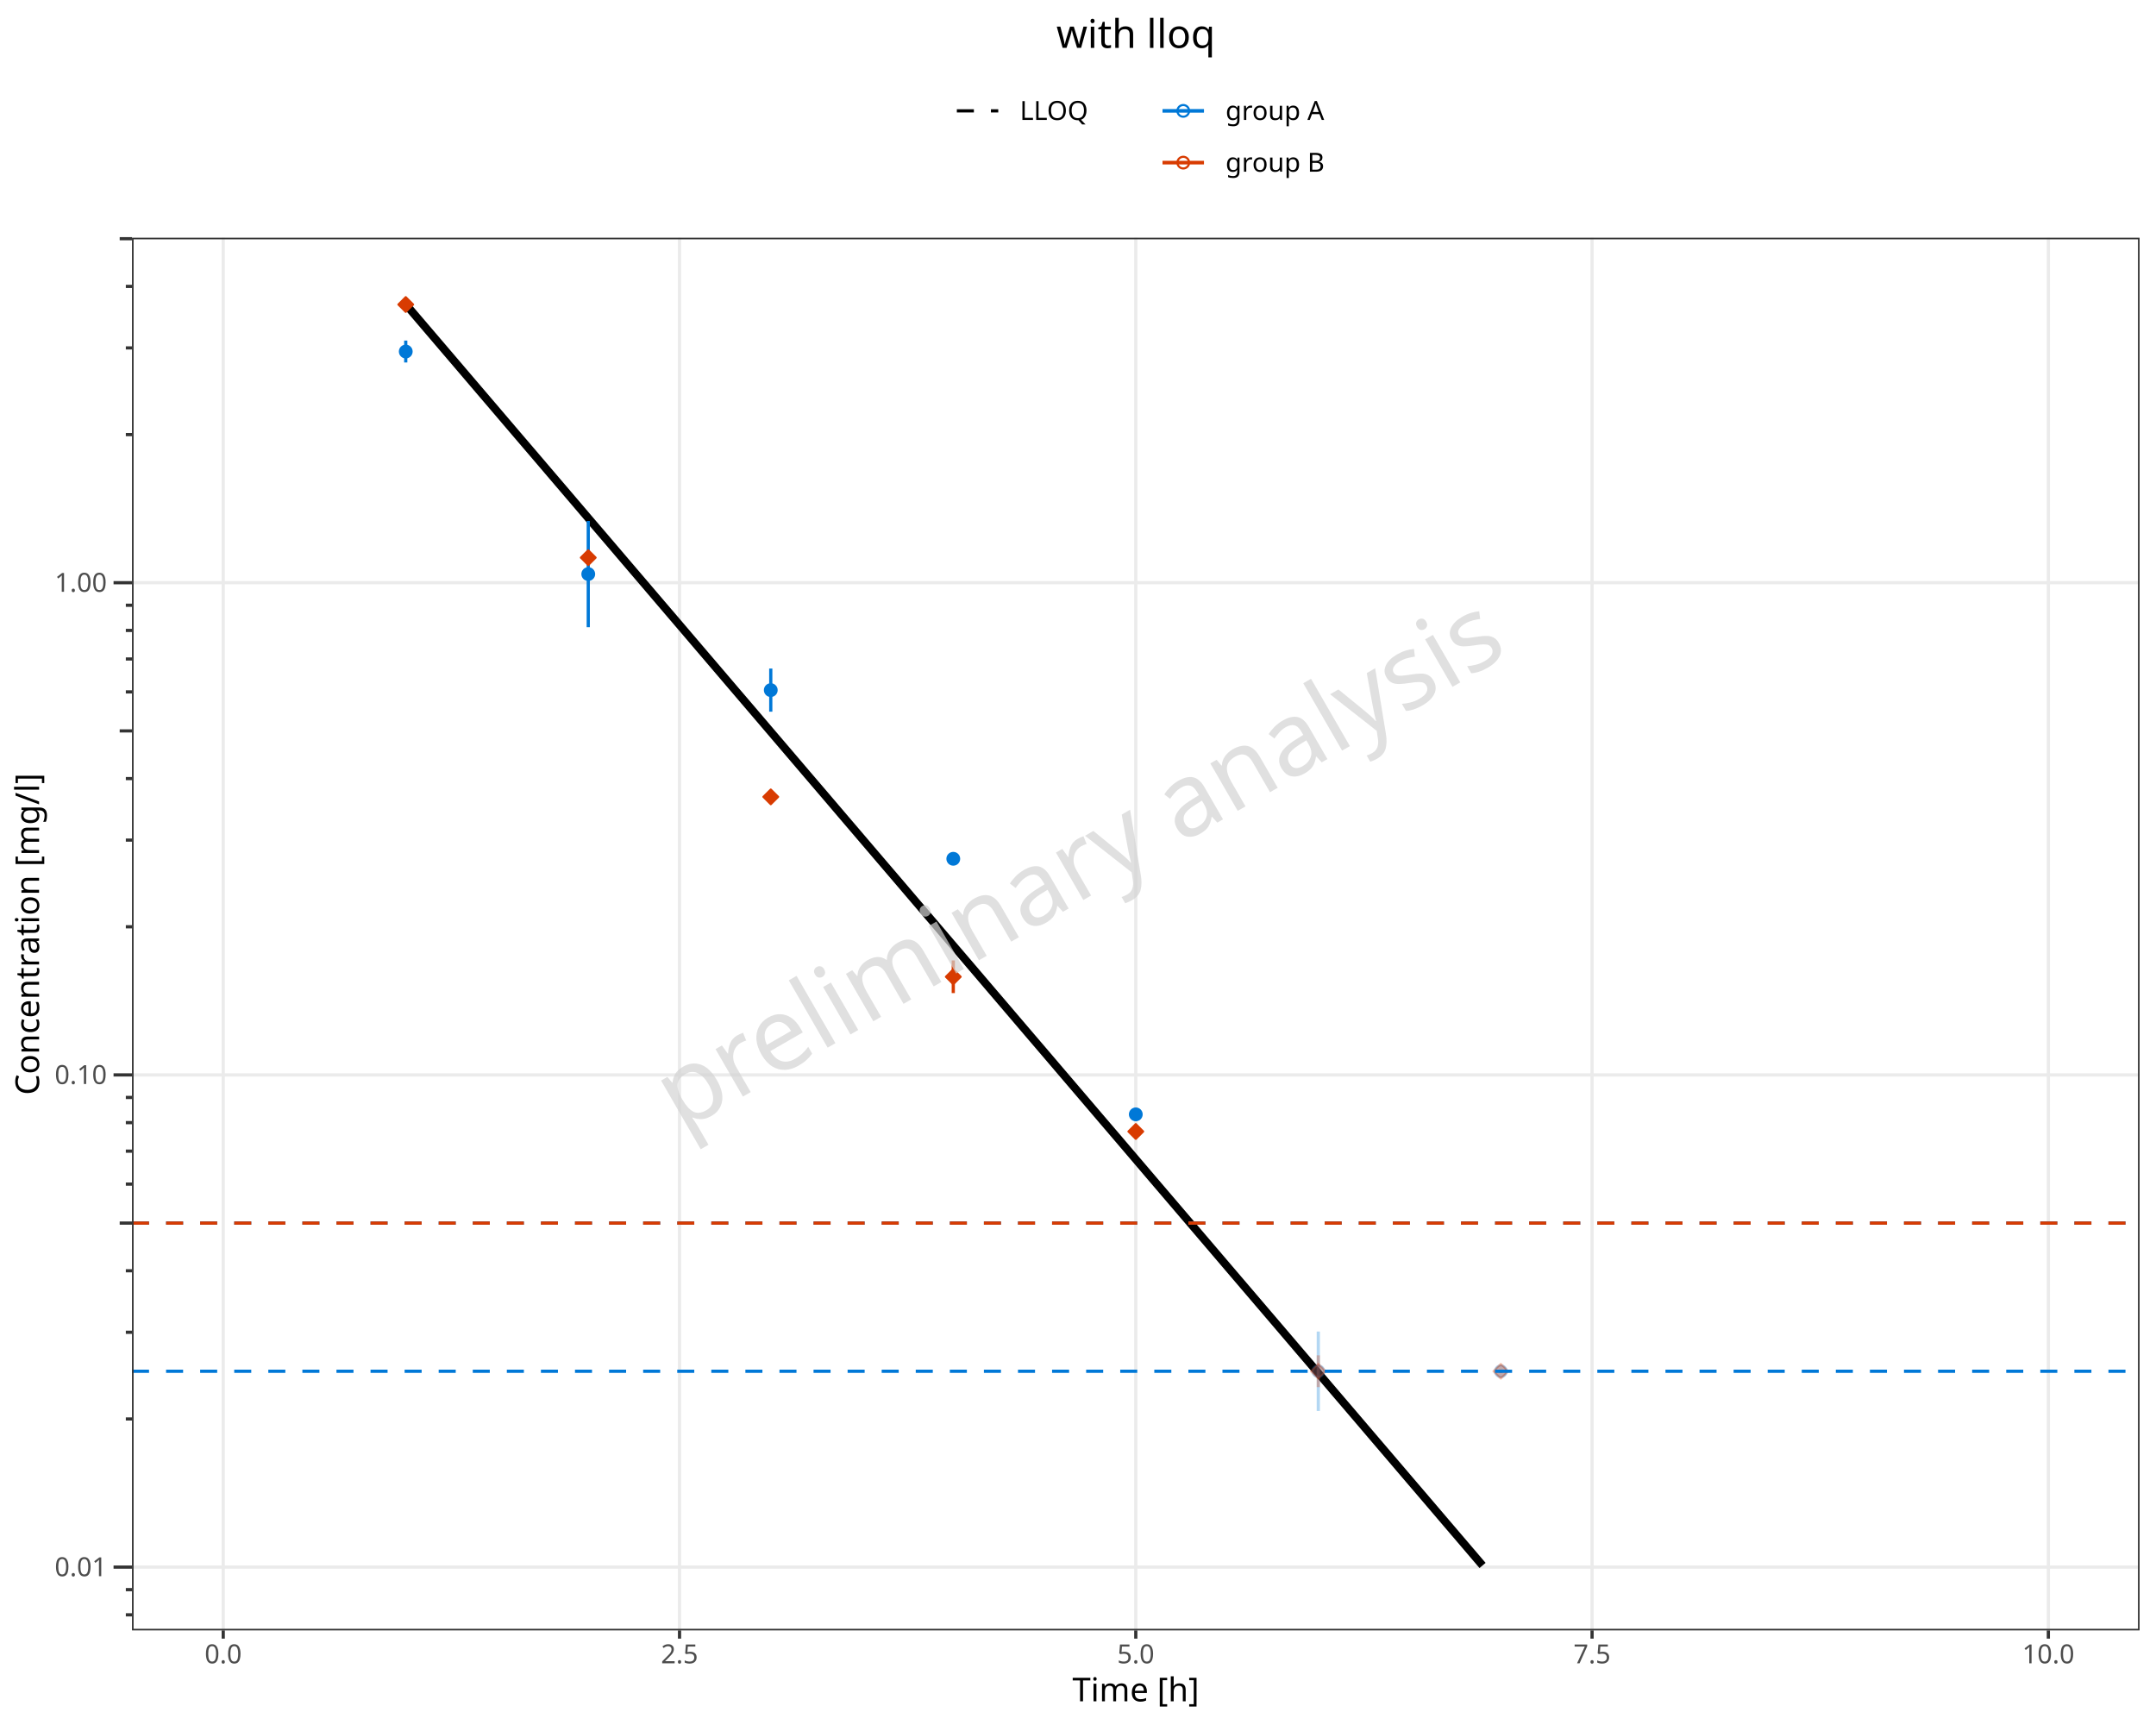
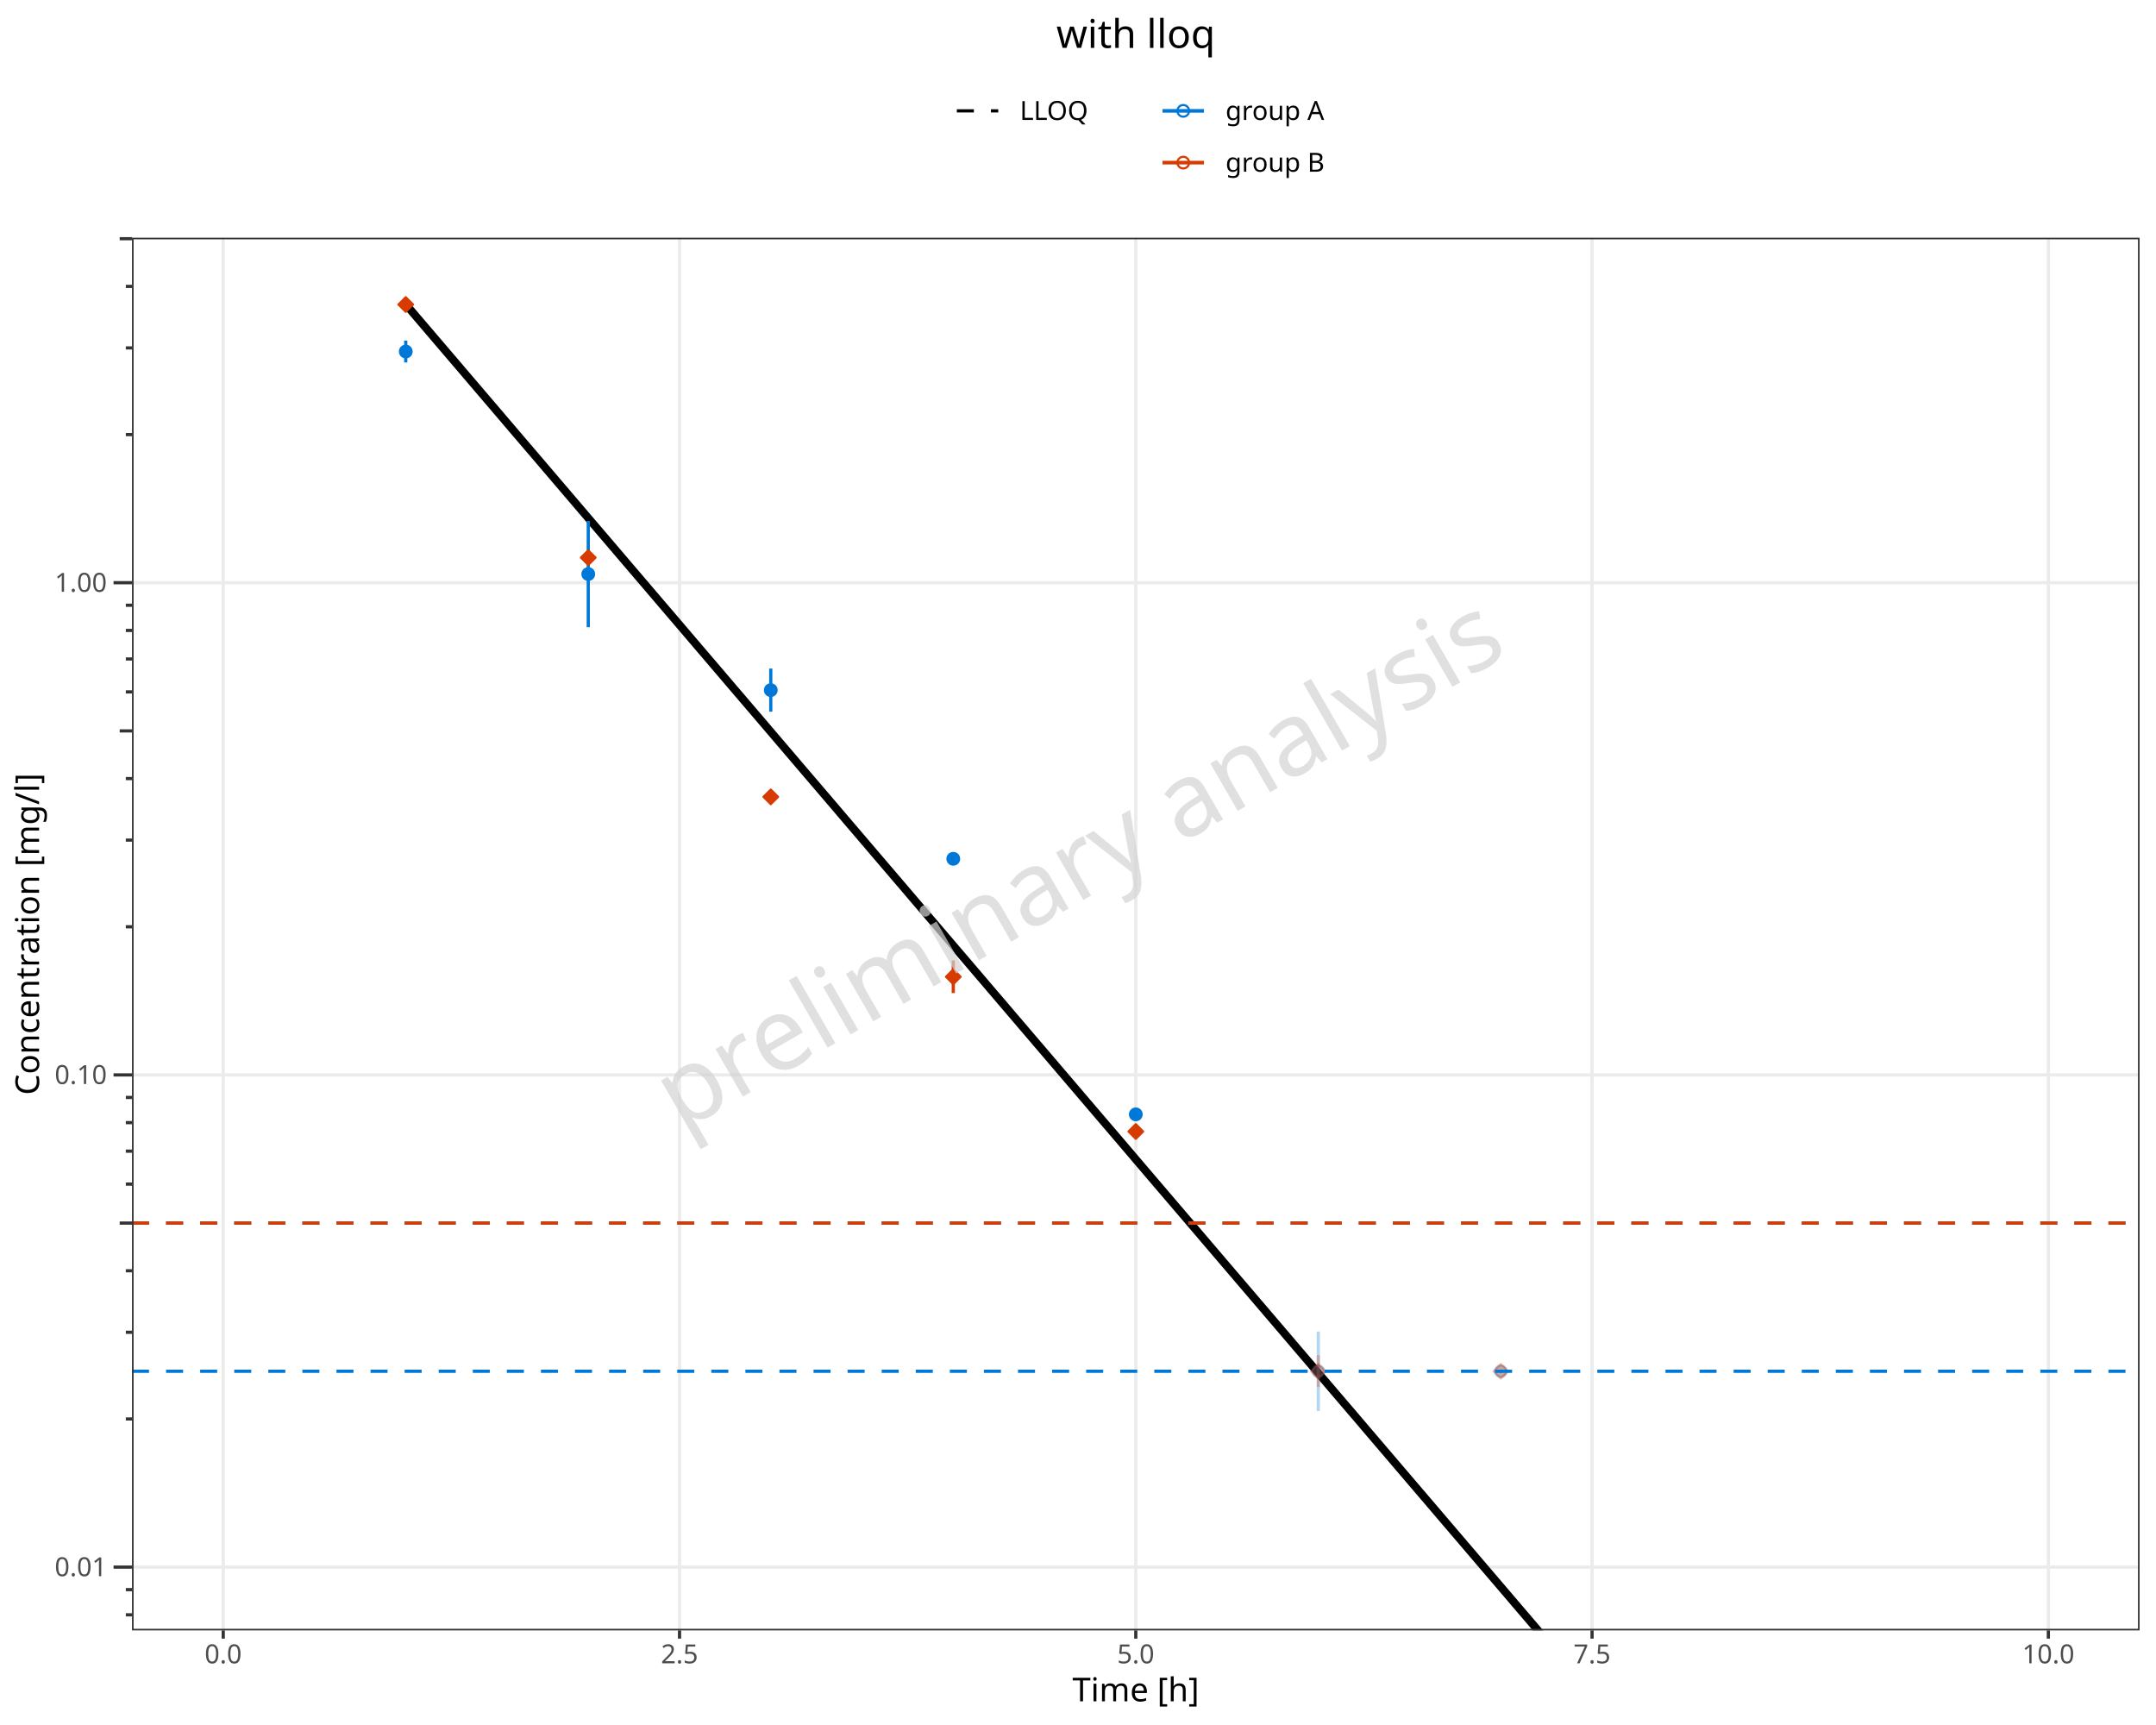
<svg xmlns="http://www.w3.org/2000/svg" class="svglite" data-engine-version="2.0" width="720.00pt" height="576.00pt" viewBox="0 0 720.00 576.00">
  <defs>
    <style type="text/css">
    .svglite line, .svglite polyline, .svglite polygon, .svglite path, .svglite rect, .svglite circle {
      fill: none;
      stroke: #000000;
      stroke-linecap: round;
      stroke-linejoin: round;
      stroke-miterlimit: 10.00;
    }
  </style>
  </defs>
  <rect width="100%" height="100%" style="stroke: none; fill: #FFFFFF;" />
  <defs>
    <clipPath id="cpMC4wMHw3MjAuMDB8MC4wMHw1NzYuMDA=">
      <rect x="0.00" y="0.00" width="720.00" height="576.00" />
    </clipPath>
  </defs>
  <g clip-path="url(#cpMC4wMHw3MjAuMDB8MC4wMHw1NzYuMDA=)">
    <rect x="0" y="0.00" width="720.00" height="576.00" style="stroke-width: 1.07; stroke: #FFFFFF; fill: #FFFFFF;" />
  </g>
  <defs>
    <clipPath id="cpNDQuMDh8NzE0LjUyfDc5LjM4fDU0NC40Mg==">
      <rect x="44.08" y="79.38" width="670.44" height="465.04" />
    </clipPath>
  </defs>
  <g clip-path="url(#cpNDQuMDh8NzE0LjUyfDc5LjM4fDU0NC40Mg==)">
    <rect x="44.08" y="79.38" width="670.44" height="465.04" style="stroke-width: 1.07; stroke: none; fill: #FFFFFF;" />
    <polyline points="44.08,523.28 714.52,523.28 " style="stroke-width: 1.07; stroke: #EBEBEB; stroke-linecap: butt;" />
    <polyline points="44.08,358.93 714.52,358.93 " style="stroke-width: 1.07; stroke: #EBEBEB; stroke-linecap: butt;" />
    <polyline points="44.08,194.58 714.52,194.58 " style="stroke-width: 1.07; stroke: #EBEBEB; stroke-linecap: butt;" />
    <polyline points="74.55,544.42 74.55,79.38 " style="stroke-width: 1.07; stroke: #EBEBEB; stroke-linecap: butt;" />
    <polyline points="226.93,544.42 226.93,79.38 " style="stroke-width: 1.07; stroke: #EBEBEB; stroke-linecap: butt;" />
    <polyline points="379.30,544.42 379.30,79.38 " style="stroke-width: 1.07; stroke: #EBEBEB; stroke-linecap: butt;" />
    <polyline points="531.67,544.42 531.67,79.38 " style="stroke-width: 1.07; stroke: #EBEBEB; stroke-linecap: butt;" />
    <polyline points="684.05,544.42 684.05,79.38 " style="stroke-width: 1.07; stroke: #EBEBEB; stroke-linecap: butt;" />
-     <polyline points="135.50,101.61 141.60,108.75 147.69,115.88 153.79,123.02 159.88,130.16 165.98,137.30 172.07,144.44 178.17,151.57 184.26,158.71 190.36,165.85 196.45,172.99 202.55,180.12 208.64,187.26 214.74,194.40 220.83,201.54 226.93,208.67 233.02,215.81 239.12,222.95 245.21,230.09 251.31,237.22 257.40,244.36 263.50,251.50 269.59,258.64 275.69,265.77 281.78,272.91 287.88,280.05 293.97,287.19 300.07,294.32 306.16,301.46 312.26,308.60 318.35,315.74 324.45,322.87 330.54,330.01 336.64,337.15 342.73,344.29 348.83,351.42 354.92,358.56 361.02,365.70 367.11,372.84 373.21,379.97 379.30,387.11 385.39,394.25 391.49,401.39 397.58,408.52 403.68,415.66 409.77,422.80 415.87,429.94 421.96,437.07 428.06,444.21 434.15,451.35 440.25,458.49 446.34,465.63 452.44,472.76 458.53,479.90 464.63,487.04 470.72,494.18 476.82,501.31 482.91,508.45 489.01,515.59 495.10,522.73 " style="stroke-width: 2.67; stroke-linecap: butt;" />
+     <polyline points="135.50,101.61 141.60,108.75 147.69,115.88 153.79,123.02 159.88,130.16 165.98,137.30 172.07,144.44 178.17,151.57 184.26,158.71 190.36,165.85 196.45,172.99 202.55,180.12 208.64,187.26 214.74,194.40 220.83,201.54 226.93,208.67 233.02,215.81 239.12,222.95 245.21,230.09 251.31,237.22 257.40,244.36 263.50,251.50 269.59,258.64 275.69,265.77 281.78,272.91 287.88,280.05 293.97,287.19 300.07,294.32 306.16,301.46 312.26,308.60 318.35,315.74 324.45,322.87 330.54,330.01 336.64,337.15 342.73,344.29 348.83,351.42 354.92,358.56 361.02,365.70 367.11,372.84 373.21,379.97 379.30,387.11 385.39,394.25 391.49,401.39 397.58,408.52 403.68,415.66 409.77,422.80 415.87,429.94 421.96,437.07 428.06,444.21 434.15,451.35 440.25,458.49 446.34,465.63 452.44,472.76 458.53,479.90 464.63,487.04 470.72,494.18 476.82,501.31 482.91,508.45 489.01,515.59 495.10,522.73 501.20,529.86 507.29,537.00 513.39,544.14 519.48,551.28 525.58,558.41 531.67,565.55 537.77,572.69 543.86,579.83 549.96,586.96 556.05,594.10 562.15,601.24 568.24,608.38 574.34,615.51 580.43,622.65 586.53,629.79 592.62,636.93 598.72,644.06 604.81,651.20 610.91,658.34 617.00,665.48 623.10,672.61 629.19,679.75 635.29,686.89 641.38,694.03 647.48,701.16 653.57,708.30 659.67,715.44 665.76,722.58 671.86,729.71 677.95,736.85 684.05,743.99 " style="stroke-width: 2.67; stroke-linecap: butt;" />
    <polyline points="135.50,113.72 135.50,113.72 " style="stroke-width: 1.07; stroke: #0078D7; stroke-linecap: butt;" />
    <polyline points="135.50,113.72 135.50,121.03 " style="stroke-width: 1.07; stroke: #0078D7; stroke-linecap: butt;" />
    <polyline points="135.50,121.03 135.50,121.03 " style="stroke-width: 1.07; stroke: #0078D7; stroke-linecap: butt;" />
    <polyline points="196.45,173.95 196.45,173.95 " style="stroke-width: 1.07; stroke: #0078D7; stroke-linecap: butt;" />
    <polyline points="196.45,173.95 196.45,209.43 " style="stroke-width: 1.07; stroke: #0078D7; stroke-linecap: butt;" />
    <polyline points="196.45,209.43 196.45,209.43 " style="stroke-width: 1.07; stroke: #0078D7; stroke-linecap: butt;" />
    <polyline points="257.40,223.24 257.40,223.24 " style="stroke-width: 1.07; stroke: #0078D7; stroke-linecap: butt;" />
    <polyline points="257.40,223.24 257.40,237.63 " style="stroke-width: 1.07; stroke: #0078D7; stroke-linecap: butt;" />
    <polyline points="257.40,237.63 257.40,237.63 " style="stroke-width: 1.07; stroke: #0078D7; stroke-linecap: butt;" />
    <polyline points="318.35,284.67 318.35,284.67 " style="stroke-width: 1.07; stroke: #0078D7; stroke-linecap: butt;" />
    <polyline points="318.35,284.67 318.35,288.85 " style="stroke-width: 1.07; stroke: #0078D7; stroke-linecap: butt;" />
    <polyline points="318.35,288.85 318.35,288.85 " style="stroke-width: 1.07; stroke: #0078D7; stroke-linecap: butt;" />
    <polyline points="379.30,370.61 379.30,370.61 " style="stroke-width: 1.07; stroke: #0078D7; stroke-linecap: butt;" />
    <polyline points="379.30,370.61 379.30,373.59 " style="stroke-width: 1.07; stroke: #0078D7; stroke-linecap: butt;" />
    <polyline points="379.30,373.59 379.30,373.59 " style="stroke-width: 1.07; stroke: #0078D7; stroke-linecap: butt;" />
    <polyline points="440.25,444.62 440.25,444.62 " style="stroke-width: 1.07; stroke: #0078D7; stroke-opacity: 0.30; stroke-linecap: butt;" />
    <polyline points="440.25,444.62 440.25,471.14 " style="stroke-width: 1.07; stroke: #0078D7; stroke-opacity: 0.30; stroke-linecap: butt;" />
    <polyline points="440.25,471.14 440.25,471.14 " style="stroke-width: 1.07; stroke: #0078D7; stroke-opacity: 0.30; stroke-linecap: butt;" />
    <polyline points="501.20,457.41 501.20,457.41 " style="stroke-width: 1.07; stroke: #0078D7; stroke-opacity: 0.30; stroke-linecap: butt;" />
    <polyline points="501.20,457.41 501.20,458.35 " style="stroke-width: 1.07; stroke: #0078D7; stroke-opacity: 0.30; stroke-linecap: butt;" />
    <polyline points="501.20,458.35 501.20,458.35 " style="stroke-width: 1.07; stroke: #0078D7; stroke-opacity: 0.30; stroke-linecap: butt;" />
    <polyline points="135.50,100.52 135.50,100.52 " style="stroke-width: 1.07; stroke: #D83B01; stroke-linecap: butt;" />
    <polyline points="135.50,100.52 135.50,102.84 " style="stroke-width: 1.07; stroke: #D83B01; stroke-linecap: butt;" />
    <polyline points="135.50,102.84 135.50,102.84 " style="stroke-width: 1.07; stroke: #D83B01; stroke-linecap: butt;" />
    <polyline points="196.45,184.77 196.45,184.77 " style="stroke-width: 1.07; stroke: #D83B01; stroke-linecap: butt;" />
    <polyline points="196.45,184.77 196.45,187.63 " style="stroke-width: 1.07; stroke: #D83B01; stroke-linecap: butt;" />
    <polyline points="196.45,187.63 196.45,187.63 " style="stroke-width: 1.07; stroke: #D83B01; stroke-linecap: butt;" />
    <polyline points="257.40,263.94 257.40,263.94 " style="stroke-width: 1.07; stroke: #D83B01; stroke-linecap: butt;" />
    <polyline points="257.40,263.94 257.40,268.23 " style="stroke-width: 1.07; stroke: #D83B01; stroke-linecap: butt;" />
    <polyline points="257.40,268.23 257.40,268.23 " style="stroke-width: 1.07; stroke: #D83B01; stroke-linecap: butt;" />
    <polyline points="318.35,320.70 318.35,320.70 " style="stroke-width: 1.07; stroke: #D83B01; stroke-linecap: butt;" />
    <polyline points="318.35,320.70 318.35,331.61 " style="stroke-width: 1.07; stroke: #D83B01; stroke-linecap: butt;" />
    <polyline points="318.35,331.61 318.35,331.61 " style="stroke-width: 1.07; stroke: #D83B01; stroke-linecap: butt;" />
    <polyline points="379.30,377.24 379.30,377.24 " style="stroke-width: 1.07; stroke: #D83B01; stroke-linecap: butt;" />
    <polyline points="379.30,377.24 379.30,378.41 " style="stroke-width: 1.07; stroke: #D83B01; stroke-linecap: butt;" />
    <polyline points="379.30,378.41 379.30,378.41 " style="stroke-width: 1.07; stroke: #D83B01; stroke-linecap: butt;" />
    <polyline points="440.25,452.57 440.25,452.57 " style="stroke-width: 1.07; stroke: #D83B01; stroke-opacity: 0.30; stroke-linecap: butt;" />
    <polyline points="440.25,452.57 440.25,463.18 " style="stroke-width: 1.07; stroke: #D83B01; stroke-opacity: 0.30; stroke-linecap: butt;" />
    <polyline points="440.25,463.18 440.25,463.18 " style="stroke-width: 1.07; stroke: #D83B01; stroke-opacity: 0.30; stroke-linecap: butt;" />
    <polyline points="501.20,457.28 501.20,457.28 " style="stroke-width: 1.07; stroke: #D83B01; stroke-opacity: 0.30; stroke-linecap: butt;" />
    <polyline points="501.20,457.28 501.20,458.48 " style="stroke-width: 1.07; stroke: #D83B01; stroke-opacity: 0.30; stroke-linecap: butt;" />
    <polyline points="501.20,458.48 501.20,458.48 " style="stroke-width: 1.07; stroke: #D83B01; stroke-opacity: 0.30; stroke-linecap: butt;" />
    <circle cx="135.50" cy="117.38" r="1.95" style="stroke-width: 0.71; stroke: #0078D7; fill: #0078D7;" />
    <circle cx="196.45" cy="191.69" r="1.95" style="stroke-width: 0.71; stroke: #0078D7; fill: #0078D7;" />
    <circle cx="257.40" cy="230.44" r="1.95" style="stroke-width: 0.71; stroke: #0078D7; fill: #0078D7;" />
    <circle cx="318.35" cy="286.76" r="1.95" style="stroke-width: 0.71; stroke: #0078D7; fill: #0078D7;" />
    <circle cx="379.30" cy="372.10" r="1.95" style="stroke-width: 0.71; stroke: #0078D7; fill: #0078D7;" />
    <circle cx="440.25" cy="457.88" r="1.95" style="stroke-width: 0.71; stroke: #0078D7; stroke-opacity: 0.30; fill: #0078D7; fill-opacity: 0.30;" />
    <circle cx="501.20" cy="457.88" r="1.95" style="stroke-width: 0.71; stroke: #0078D7; stroke-opacity: 0.30; fill: #0078D7; fill-opacity: 0.30;" />
    <polygon points="135.50,104.13 137.95,101.68 135.50,99.23 133.05,101.68 " style="stroke-width: 0.71; stroke: #D83B01; fill: #D83B01;" />
    <polygon points="196.45,188.65 198.90,186.20 196.45,183.75 194.00,186.20 " style="stroke-width: 0.71; stroke: #D83B01; fill: #D83B01;" />
    <polygon points="257.40,268.53 259.85,266.08 257.40,263.64 254.95,266.08 " style="stroke-width: 0.71; stroke: #D83B01; fill: #D83B01;" />
    <polygon points="318.35,328.61 320.80,326.16 318.35,323.71 315.90,326.16 " style="stroke-width: 0.71; stroke: #D83B01; fill: #D83B01;" />
    <polygon points="379.30,380.27 381.75,377.82 379.30,375.37 376.85,377.82 " style="stroke-width: 0.71; stroke: #D83B01; fill: #D83B01;" />
    <polygon points="440.25,460.33 442.70,457.88 440.25,455.43 437.80,457.88 " style="stroke-width: 0.71; stroke: #D83B01; stroke-opacity: 0.30; fill: #D83B01; fill-opacity: 0.30;" />
    <polygon points="501.20,460.33 503.65,457.88 501.20,455.43 498.75,457.88 " style="stroke-width: 0.71; stroke: #D83B01; stroke-opacity: 0.30; fill: #D83B01; fill-opacity: 0.30;" />
    <line x1="44.08" y1="408.40" x2="714.52" y2="408.40" style="stroke-width: 1.07; stroke: #0078D7; stroke-dasharray: 5.69,5.69; stroke-linecap: butt;" />
    <line x1="44.08" y1="457.88" x2="714.52" y2="457.88" style="stroke-width: 1.07; stroke: #0078D7; stroke-dasharray: 5.69,5.69; stroke-linecap: butt;" />
    <line x1="44.08" y1="408.40" x2="714.52" y2="408.40" style="stroke-width: 1.07; stroke: #D83B01; stroke-dasharray: 5.69,5.69; stroke-linecap: butt;" />
    <rect x="44.08" y="79.38" width="670.44" height="465.04" style="stroke-width: 1.07; stroke: #333333;" />
  </g>
  <g clip-path="url(#cpMC4wMHw3MjAuMDB8MC4wMHw1NzYuMDA=)">
    <text x="35.72" y="526.31" text-anchor="end" style="font-size: 8.80px; fill: #4D4D4D; font-family: sans;" textLength="17.13px" lengthAdjust="spacingAndGlyphs">0.01</text>
    <text x="35.72" y="361.96" text-anchor="end" style="font-size: 8.80px; fill: #4D4D4D; font-family: sans;" textLength="17.13px" lengthAdjust="spacingAndGlyphs">0.10</text>
    <text x="35.72" y="197.61" text-anchor="end" style="font-size: 8.80px; fill: #4D4D4D; font-family: sans;" textLength="17.13px" lengthAdjust="spacingAndGlyphs">1.00</text>
    <polyline points="37.92,523.28 44.08,523.28 " style="stroke-width: 1.07; stroke: #333333; stroke-linecap: butt;" />
    <polyline points="37.92,358.93 44.08,358.93 " style="stroke-width: 1.07; stroke: #333333; stroke-linecap: butt;" />
    <polyline points="37.92,194.58 44.08,194.58 " style="stroke-width: 1.07; stroke: #333333; stroke-linecap: butt;" />
    <polyline points="39.97,408.40 44.08,408.40 " style="stroke-width: 1.07; stroke: #333333; stroke-linecap: butt;" />
    <polyline points="39.97,244.06 44.08,244.06 " style="stroke-width: 1.07; stroke: #333333; stroke-linecap: butt;" />
    <polyline points="39.97,79.71 44.08,79.71 " style="stroke-width: 1.07; stroke: #333333; stroke-linecap: butt;" />
    <polyline points="42.02,539.21 44.08,539.21 " style="stroke-width: 1.07; stroke: #333333; stroke-linecap: butt;" />
    <polyline points="42.02,530.80 44.08,530.80 " style="stroke-width: 1.07; stroke: #333333; stroke-linecap: butt;" />
    <polyline points="42.02,473.81 44.08,473.81 " style="stroke-width: 1.07; stroke: #333333; stroke-linecap: butt;" />
    <polyline points="42.02,444.87 44.08,444.87 " style="stroke-width: 1.07; stroke: #333333; stroke-linecap: butt;" />
    <polyline points="42.02,424.33 44.08,424.33 " style="stroke-width: 1.07; stroke: #333333; stroke-linecap: butt;" />
    <polyline points="42.02,395.39 44.08,395.39 " style="stroke-width: 1.07; stroke: #333333; stroke-linecap: butt;" />
    <polyline points="42.02,384.39 44.08,384.39 " style="stroke-width: 1.07; stroke: #333333; stroke-linecap: butt;" />
    <polyline points="42.02,374.86 44.08,374.86 " style="stroke-width: 1.07; stroke: #333333; stroke-linecap: butt;" />
    <polyline points="42.02,366.45 44.08,366.45 " style="stroke-width: 1.07; stroke: #333333; stroke-linecap: butt;" />
    <polyline points="42.02,309.46 44.08,309.46 " style="stroke-width: 1.07; stroke: #333333; stroke-linecap: butt;" />
    <polyline points="42.02,280.52 44.08,280.52 " style="stroke-width: 1.07; stroke: #333333; stroke-linecap: butt;" />
    <polyline points="42.02,259.98 44.08,259.98 " style="stroke-width: 1.07; stroke: #333333; stroke-linecap: butt;" />
    <polyline points="42.02,231.04 44.08,231.04 " style="stroke-width: 1.07; stroke: #333333; stroke-linecap: butt;" />
    <polyline points="42.02,220.04 44.08,220.04 " style="stroke-width: 1.07; stroke: #333333; stroke-linecap: butt;" />
    <polyline points="42.02,210.51 44.08,210.51 " style="stroke-width: 1.07; stroke: #333333; stroke-linecap: butt;" />
    <polyline points="42.02,202.10 44.08,202.10 " style="stroke-width: 1.07; stroke: #333333; stroke-linecap: butt;" />
    <polyline points="42.02,145.11 44.08,145.11 " style="stroke-width: 1.07; stroke: #333333; stroke-linecap: butt;" />
    <polyline points="42.02,116.17 44.08,116.17 " style="stroke-width: 1.07; stroke: #333333; stroke-linecap: butt;" />
    <polyline points="42.02,95.63 44.08,95.63 " style="stroke-width: 1.07; stroke: #333333; stroke-linecap: butt;" />
    <polyline points="74.55,547.16 74.55,544.42 " style="stroke-width: 1.07; stroke: #333333; stroke-linecap: butt;" />
    <polyline points="226.93,547.16 226.93,544.42 " style="stroke-width: 1.07; stroke: #333333; stroke-linecap: butt;" />
    <polyline points="379.30,547.16 379.30,544.42 " style="stroke-width: 1.07; stroke: #333333; stroke-linecap: butt;" />
    <polyline points="531.67,547.16 531.67,544.42 " style="stroke-width: 1.07; stroke: #333333; stroke-linecap: butt;" />
    <polyline points="684.05,547.16 684.05,544.42 " style="stroke-width: 1.07; stroke: #333333; stroke-linecap: butt;" />
    <text x="74.55" y="555.40" text-anchor="middle" style="font-size: 8.80px; fill: #4D4D4D; font-family: sans;" textLength="12.23px" lengthAdjust="spacingAndGlyphs">0.0</text>
    <text x="226.93" y="555.40" text-anchor="middle" style="font-size: 8.80px; fill: #4D4D4D; font-family: sans;" textLength="12.23px" lengthAdjust="spacingAndGlyphs">2.5</text>
    <text x="379.30" y="555.40" text-anchor="middle" style="font-size: 8.80px; fill: #4D4D4D; font-family: sans;" textLength="12.23px" lengthAdjust="spacingAndGlyphs">5.0</text>
    <text x="531.67" y="555.40" text-anchor="middle" style="font-size: 8.80px; fill: #4D4D4D; font-family: sans;" textLength="12.23px" lengthAdjust="spacingAndGlyphs">7.5</text>
    <text x="684.05" y="555.40" text-anchor="middle" style="font-size: 8.80px; fill: #4D4D4D; font-family: sans;" textLength="17.13px" lengthAdjust="spacingAndGlyphs">10.0</text>
    <text x="379.30" y="568.10" text-anchor="middle" style="font-size: 11.00px; font-family: sans;" textLength="39.73px" lengthAdjust="spacingAndGlyphs">Time [h]</text>
    <text transform="translate(13.05,311.90) rotate(-90)" text-anchor="middle" style="font-size: 11.00px; font-family: sans;" textLength="98.45px" lengthAdjust="spacingAndGlyphs">Concentration [mg/l]</text>
    <rect x="312.34" y="22.90" width="57.73" height="28.24" style="stroke-width: 1.07; stroke: none; fill: #FFFFFF;" />
    <rect x="317.82" y="28.38" width="17.28" height="17.28" style="stroke-width: 1.07; stroke: none; fill: #FFFFFF;" />
    <line x1="319.54" y1="37.02" x2="333.37" y2="37.02" style="stroke-width: 1.07; stroke-dasharray: 5.69,5.69; stroke-linecap: butt;" />
    <text x="340.58" y="40.05" style="font-size: 8.80px; font-family: sans;" textLength="23.49px" lengthAdjust="spacingAndGlyphs">LLOQ</text>
    <rect x="381.03" y="22.90" width="65.24" height="45.52" style="stroke-width: 1.07; stroke: none; fill: #FFFFFF;" />
    <rect x="386.51" y="28.38" width="17.28" height="17.28" style="stroke-width: 1.07; stroke: none; fill: #FFFFFF;" />
    <line x1="388.23" y1="37.02" x2="402.06" y2="37.02" style="stroke-width: 1.07; stroke: #0078D7; stroke-linecap: butt;" />
    <circle cx="395.15" cy="37.02" r="1.95" style="stroke-width: 0.71; stroke: #0078D7;" />
    <line x1="388.23" y1="37.02" x2="402.06" y2="37.02" style="stroke-width: 1.07; stroke: #0078D7; stroke-linecap: butt;" />
    <rect x="386.51" y="45.66" width="17.28" height="17.28" style="stroke-width: 1.07; stroke: none; fill: #FFFFFF;" />
    <line x1="388.23" y1="54.30" x2="402.06" y2="54.30" style="stroke-width: 1.07; stroke: #D83B01; stroke-linecap: butt;" />
    <circle cx="395.15" cy="54.30" r="1.95" style="stroke-width: 0.71; stroke: #D83B01;" />
    <line x1="388.23" y1="54.30" x2="402.06" y2="54.30" style="stroke-width: 1.07; stroke: #D83B01; stroke-linecap: butt;" />
    <text x="409.27" y="40.05" style="font-size: 8.80px; font-family: sans;" textLength="30.82px" lengthAdjust="spacingAndGlyphs">group A</text>
    <text x="409.27" y="57.33" style="font-size: 8.80px; font-family: sans;" textLength="30.82px" lengthAdjust="spacingAndGlyphs">group B</text>
    <text x="379.30" y="15.99" text-anchor="middle" style="font-size: 13.20px; font-family: sans;" textLength="47.69px" lengthAdjust="spacingAndGlyphs">with lloq</text>
    <text transform="translate(365.87,298.17) rotate(-30)" text-anchor="middle" style="font-size: 34.14px; fill: #D3D3D3; fill-opacity: 0.70; font-family: sans;" textLength="299.85px" lengthAdjust="spacingAndGlyphs">preliminary analysis</text>
  </g>
</svg>
